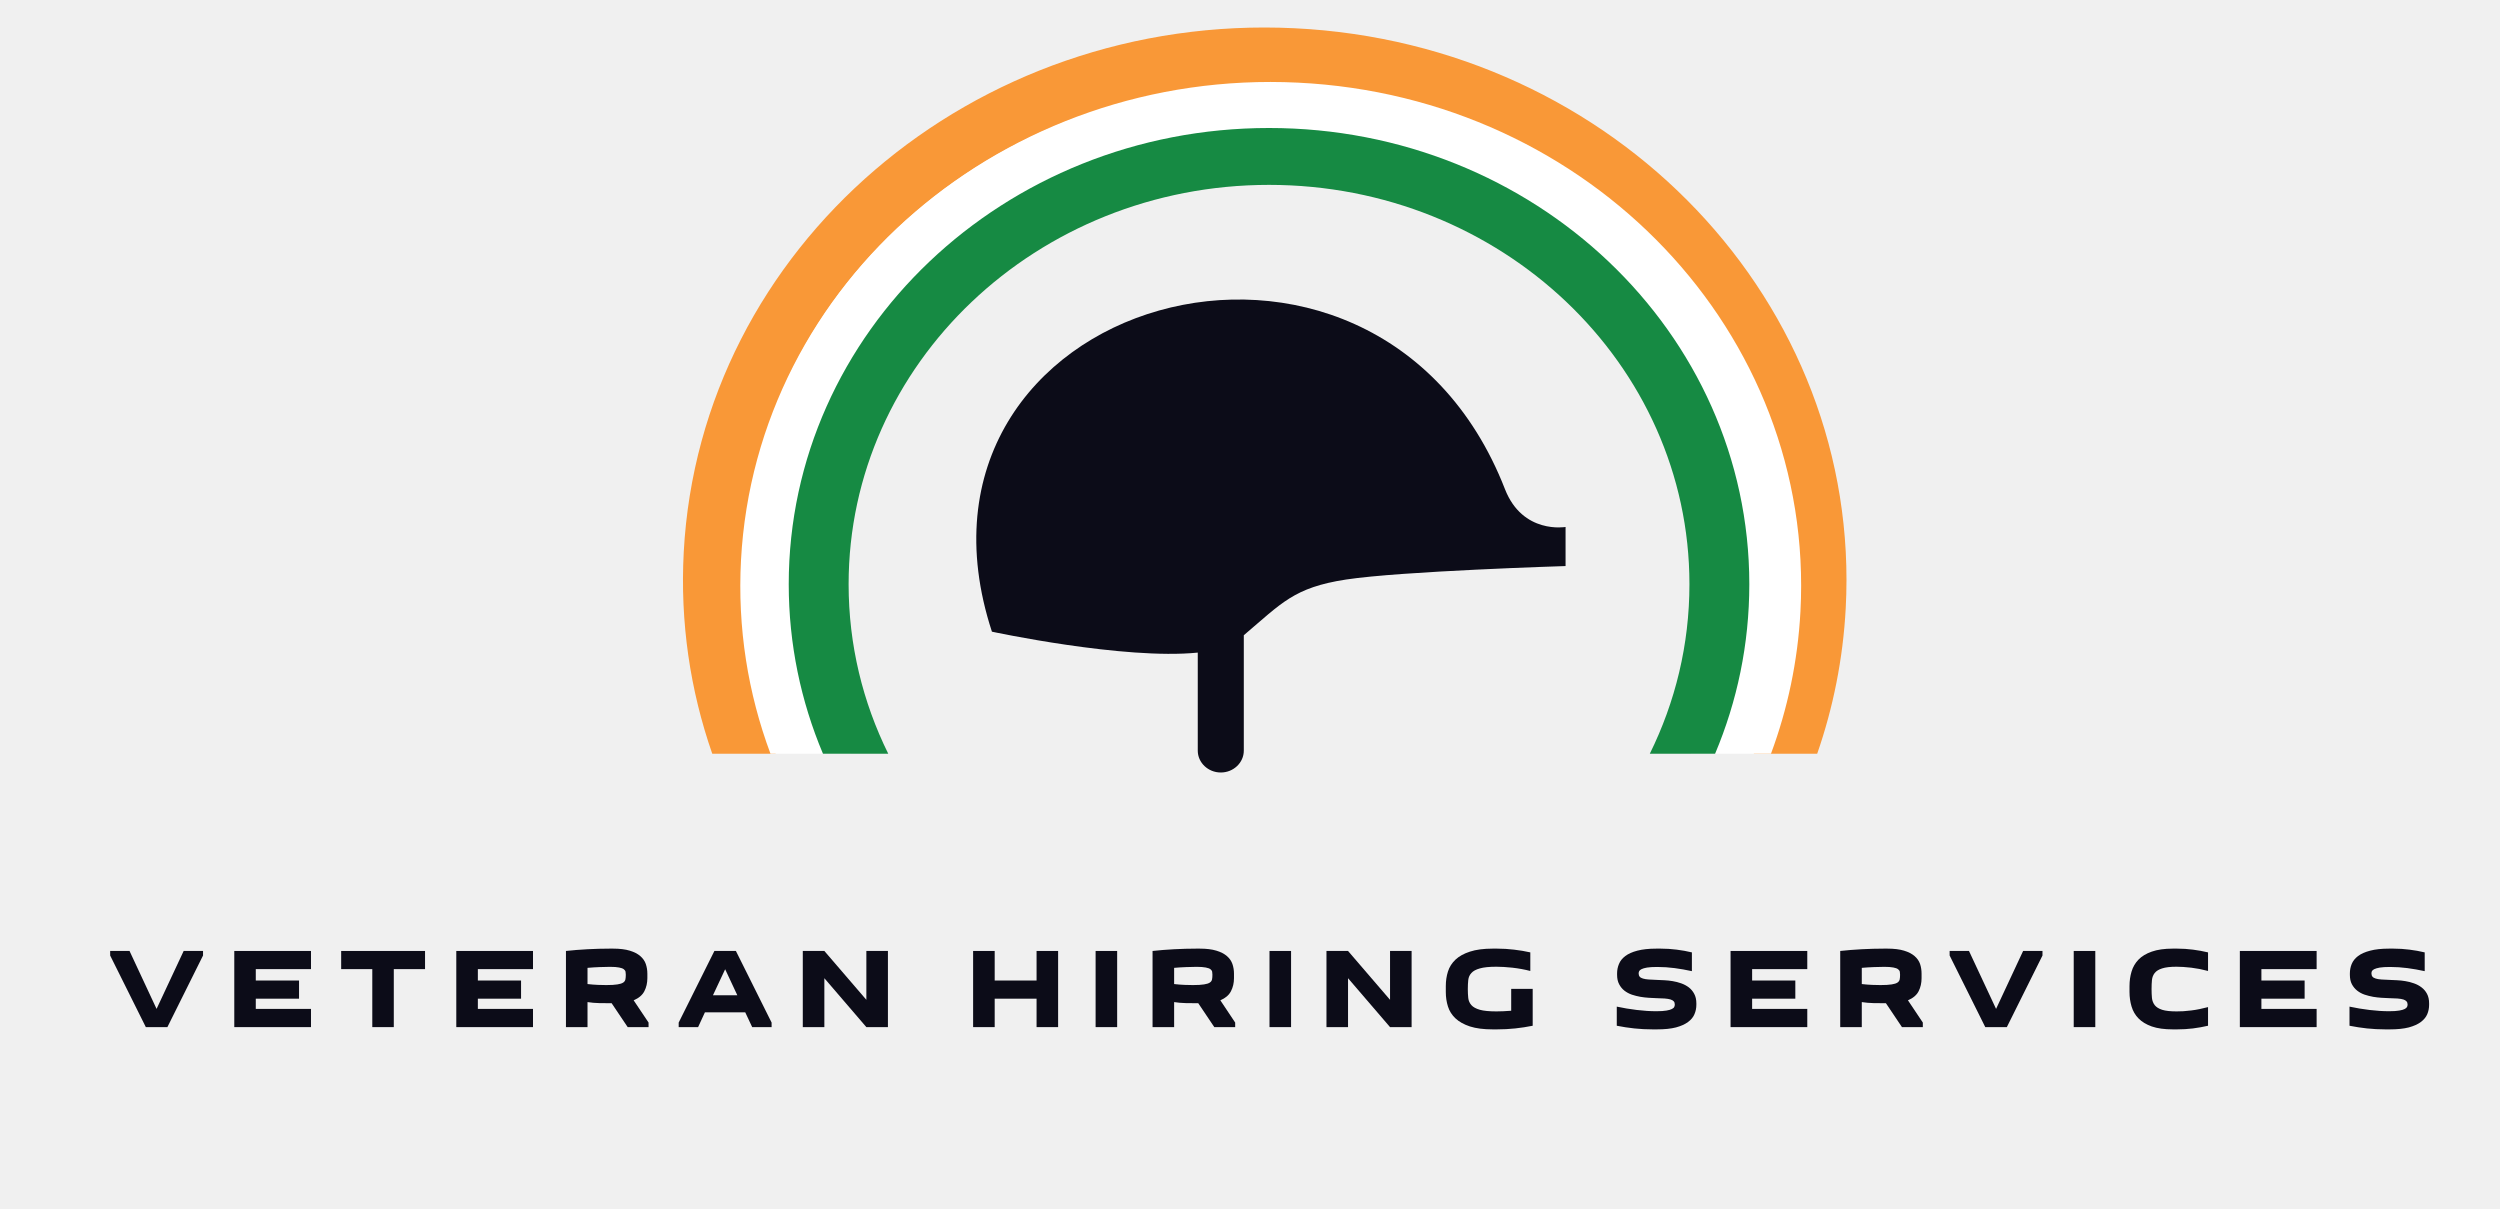
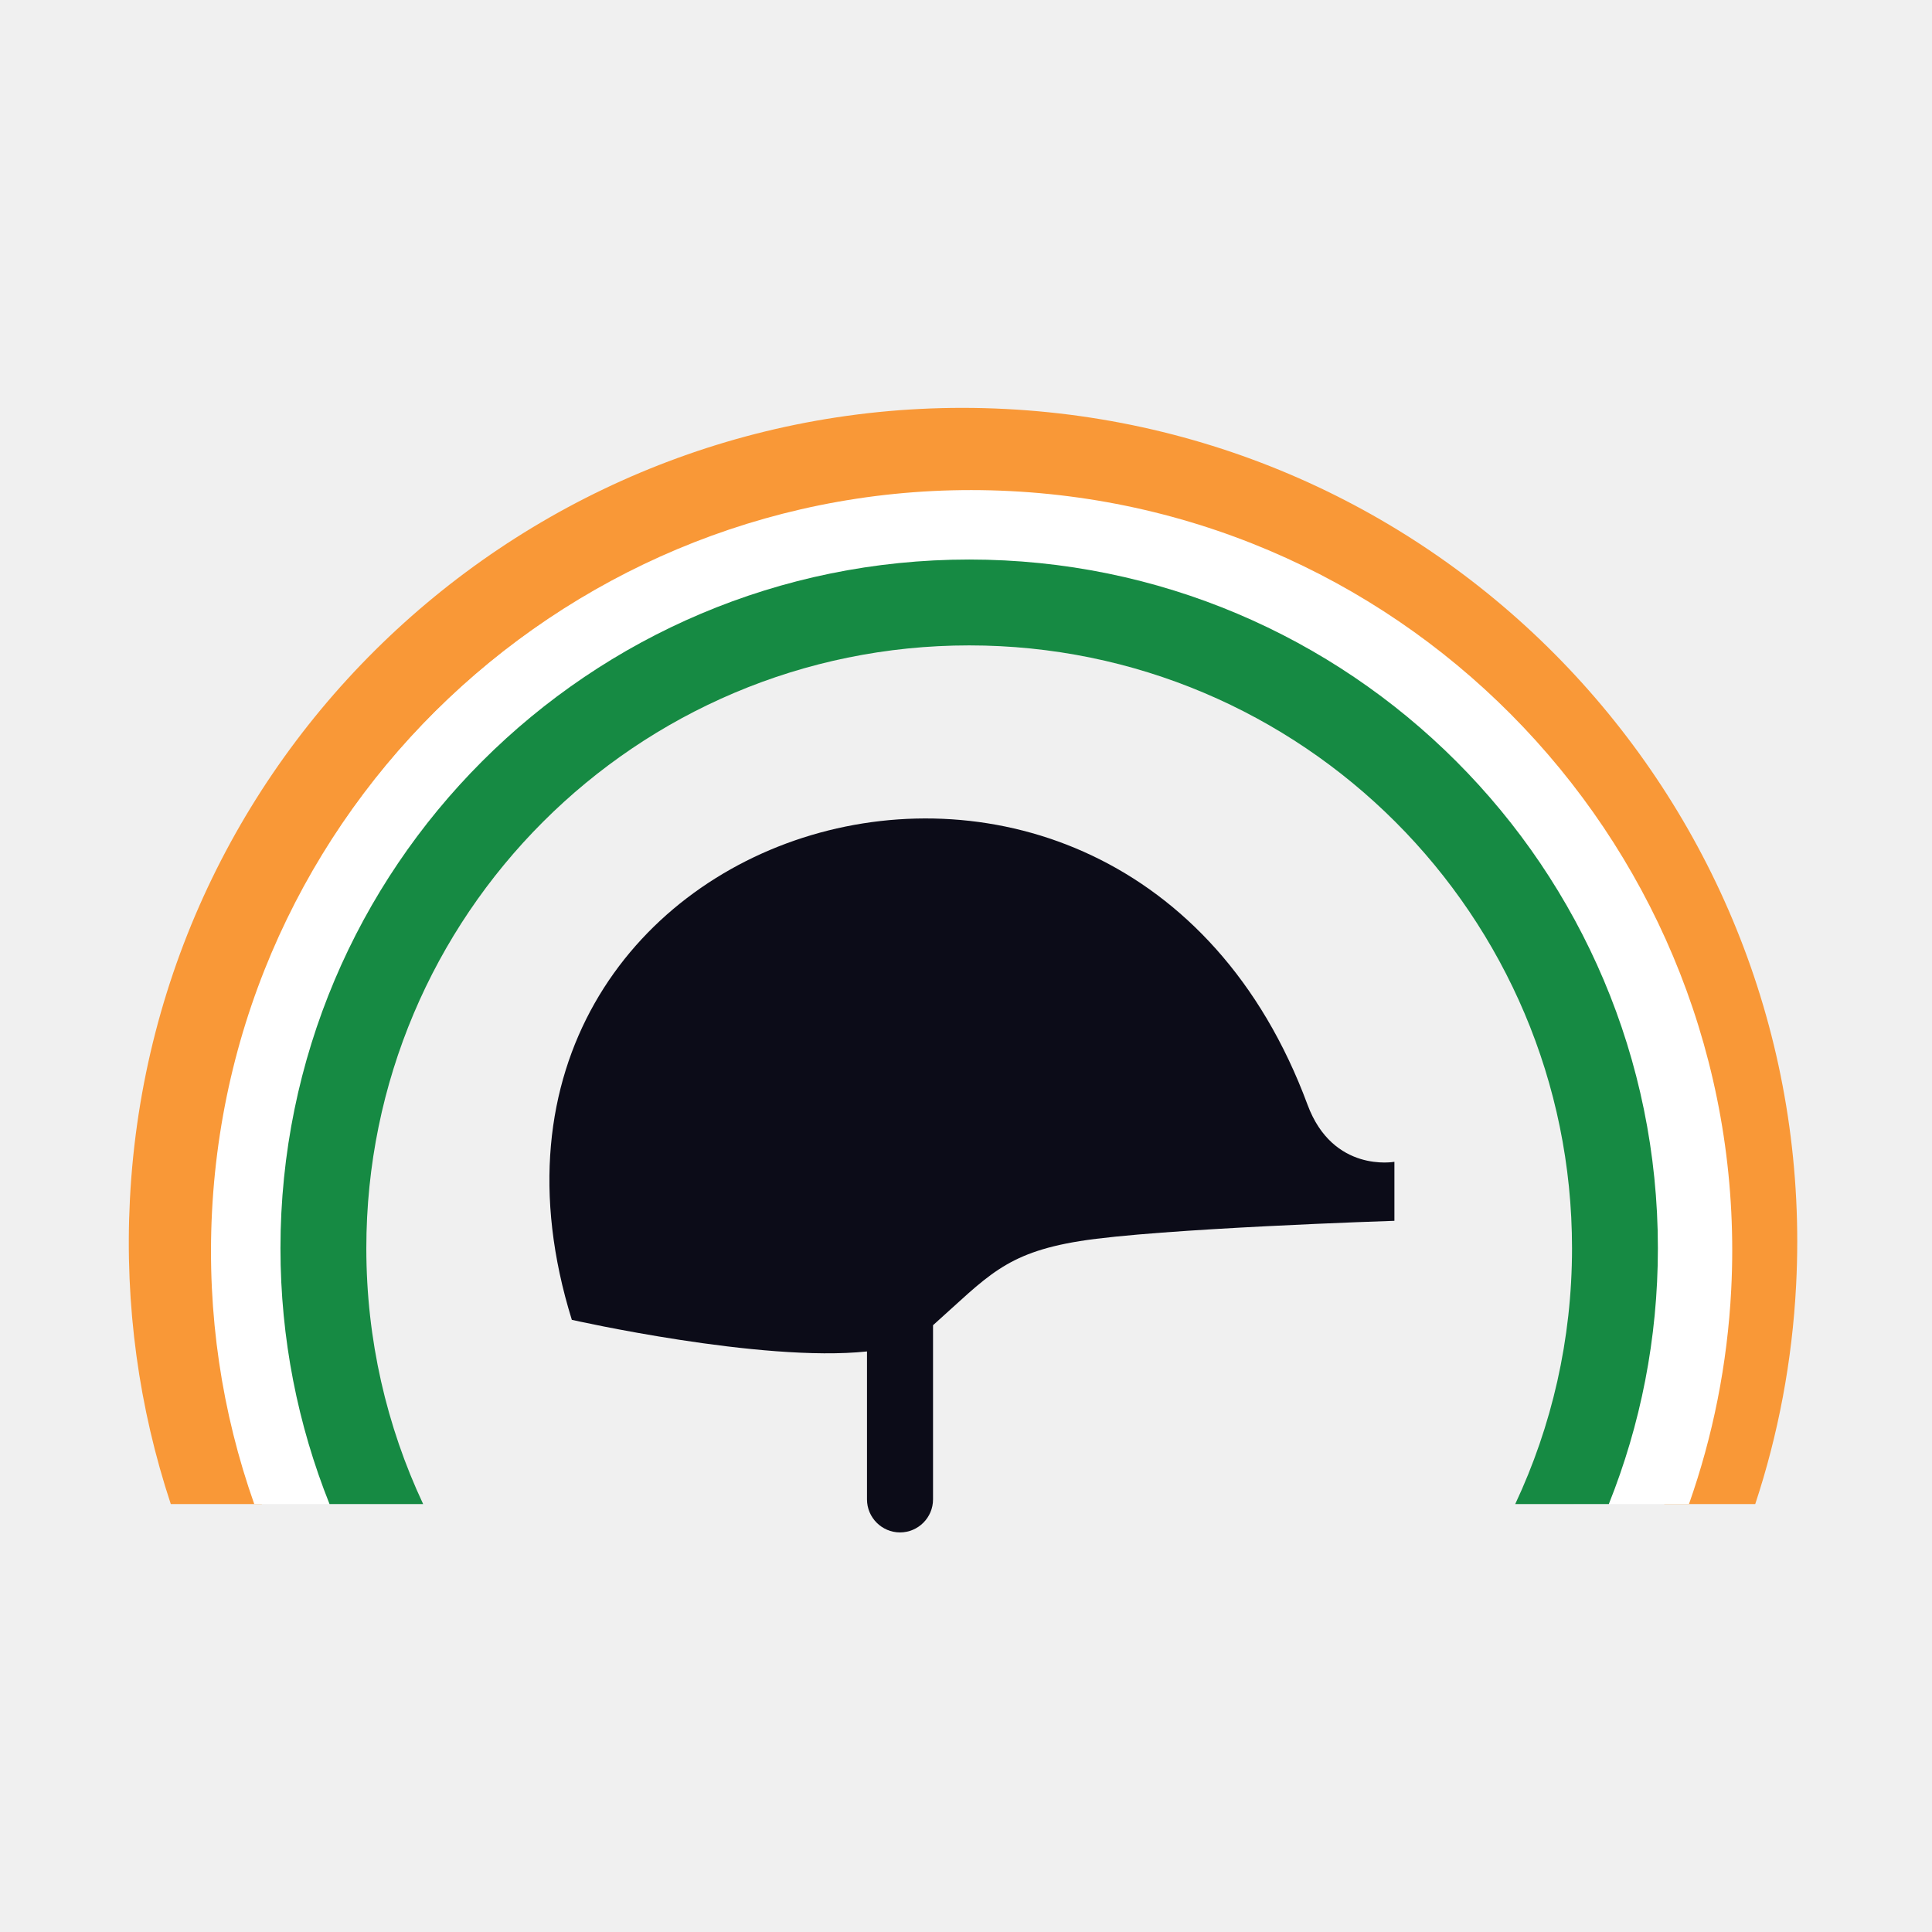
- <svg xmlns="http://www.w3.org/2000/svg" width="182" height="88" viewBox="0 0 182 88" fill="none">
-   <path fill-rule="evenodd" clip-rule="evenodd" d="M109.561 35.609C110.851 38.914 113.973 38.363 113.973 38.363V41.209C113.973 41.209 101.988 41.578 97.992 42.19C94.183 42.774 93.302 43.914 90.549 46.245V54.646C90.549 55.524 89.795 56.238 88.874 56.238C87.951 56.238 87.197 55.522 87.197 54.646V47.509C81.842 48.053 72.212 45.986 72.212 45.986C64.274 21.707 100.116 11.386 109.561 35.609Z" fill="#0C0C18" />
-   <path d="M13.371 69.23H14.781V69.561L12.186 74.774H10.616L8.02 69.561V69.23H9.43L11.398 73.448L13.371 69.23Z" fill="#0C0C18" />
-   <path d="M22.64 69.23V70.552H18.621V71.382H21.77V72.704H18.621V73.448H22.64V74.774H17.056V69.23H22.64Z" fill="#0C0C18" />
-   <path d="M28.668 74.774H27.103V70.552H24.837V69.23H30.943V70.552H28.668V74.774Z" fill="#0C0C18" />
-   <path d="M38.802 69.23V70.552H34.788V71.382H37.933V72.704H34.788V73.448H38.802V74.774H33.218V69.23H38.802Z" fill="#0C0C18" />
-   <path d="M47.215 74.774H45.696L44.528 73.035C44.214 73.035 43.912 73.032 43.622 73.026C43.332 73.02 43.048 72.996 42.771 72.952V74.774H41.201V69.23C41.701 69.175 42.226 69.133 42.775 69.104C43.322 69.075 43.86 69.06 44.391 69.06H44.634C45.122 69.06 45.526 69.11 45.847 69.208C46.164 69.304 46.419 69.434 46.611 69.6C46.803 69.765 46.938 69.957 47.014 70.178C47.09 70.401 47.128 70.636 47.128 70.882V71.213C47.128 71.561 47.055 71.876 46.909 72.161C46.762 72.445 46.503 72.665 46.13 72.822L47.215 74.443V74.774ZM44.409 70.386C44.205 70.386 43.953 70.392 43.654 70.404C43.355 70.415 43.061 70.434 42.771 70.46V71.639C43.042 71.671 43.3 71.691 43.544 71.7C43.788 71.708 43.987 71.713 44.139 71.713C44.487 71.713 44.757 71.697 44.95 71.665C45.139 71.636 45.279 71.591 45.371 71.53C45.459 71.469 45.513 71.391 45.531 71.295C45.549 71.203 45.558 71.09 45.558 70.956C45.558 70.887 45.552 70.817 45.54 70.747C45.528 70.678 45.485 70.615 45.412 70.56C45.342 70.505 45.227 70.463 45.069 70.434C44.913 70.403 44.693 70.386 44.409 70.386Z" fill="#0C0C18" />
-   <path d="M50.822 74.774H49.408V74.444L52.008 69.23H53.573L56.173 74.444V74.774H54.759L54.255 73.7H51.317L50.822 74.774ZM51.903 72.456H53.678L52.791 70.561L51.903 72.456Z" fill="#0C0C18" />
-   <path d="M60.013 69.23L63.071 72.787V69.23H64.641V74.774H63.071L60.013 71.213V74.774H58.443V69.23H60.013Z" fill="#0C0C18" />
-   <path d="M70.843 69.23H72.413V71.382H75.462V69.23H77.031V74.774H75.462V72.704H72.413V74.774H70.843V69.23Z" fill="#0C0C18" />
-   <path d="M79.76 69.23H81.329V74.774H79.76V69.23Z" fill="#0C0C18" />
-   <path d="M89.921 74.774H88.401L87.234 73.035C86.923 73.035 86.621 73.032 86.328 73.026C86.038 73.02 85.754 72.996 85.477 72.952V74.774H83.906V69.23C84.407 69.175 84.932 69.133 85.481 69.104C86.03 69.075 86.569 69.06 87.097 69.06H87.34C87.828 69.06 88.232 69.11 88.552 69.208C88.87 69.304 89.125 69.434 89.317 69.6C89.509 69.765 89.643 69.957 89.72 70.178C89.796 70.401 89.834 70.636 89.834 70.882V71.213C89.834 71.561 89.761 71.876 89.614 72.161C89.468 72.445 89.21 72.665 88.841 72.822L89.921 74.443V74.774ZM87.115 70.386C86.911 70.386 86.659 70.392 86.36 70.404C86.061 70.415 85.766 70.434 85.477 70.46V71.639C85.748 71.671 86.006 71.691 86.25 71.7C86.494 71.708 86.693 71.713 86.845 71.713C87.193 71.713 87.463 71.697 87.655 71.665C87.847 71.636 87.988 71.591 88.076 71.53C88.168 71.469 88.221 71.391 88.237 71.295C88.255 71.203 88.264 71.09 88.264 70.956C88.264 70.887 88.258 70.817 88.246 70.747C88.234 70.678 88.192 70.615 88.122 70.56C88.049 70.505 87.933 70.463 87.774 70.434C87.619 70.403 87.399 70.386 87.115 70.386Z" fill="#0C0C18" />
-   <path d="M92.42 69.23H93.99V74.774H92.42V69.23Z" fill="#0C0C18" />
-   <path d="M98.137 69.23L101.195 72.787V69.23H102.765V74.774H101.195L98.137 71.213V74.774H96.567V69.23H98.137Z" fill="#0C0C18" />
-   <path d="M110.015 71.991H111.58V74.674C111.168 74.758 110.744 74.823 110.308 74.87C109.875 74.916 109.434 74.939 108.985 74.939H108.67C108.004 74.939 107.452 74.868 107.013 74.726C106.573 74.581 106.222 74.385 105.96 74.139C105.7 73.895 105.517 73.607 105.411 73.274C105.307 72.943 105.255 72.591 105.255 72.217V71.787C105.255 71.41 105.307 71.056 105.411 70.726C105.517 70.395 105.7 70.107 105.96 69.86C106.222 69.614 106.573 69.42 107.013 69.278C107.452 69.133 108.004 69.06 108.67 69.06H108.985C109.404 69.06 109.816 69.085 110.221 69.134C110.63 69.181 111.025 69.247 111.407 69.334V70.686C110.976 70.576 110.541 70.497 110.098 70.447C109.652 70.401 109.267 70.378 108.94 70.378C108.418 70.378 108.016 70.418 107.736 70.5C107.452 70.578 107.246 70.689 107.118 70.834C106.987 70.976 106.91 71.147 106.889 71.347C106.868 71.545 106.857 71.762 106.857 72C106.857 72.237 106.868 72.456 106.889 72.656C106.91 72.853 106.987 73.026 107.118 73.174C107.246 73.319 107.452 73.432 107.736 73.513C108.016 73.591 108.418 73.63 108.94 73.63C109.253 73.63 109.612 73.614 110.015 73.582V71.991Z" fill="#0C0C18" />
-   <path d="M120.584 73.617C120.898 73.617 121.144 73.601 121.321 73.569C121.498 73.54 121.631 73.501 121.719 73.452C121.81 73.406 121.867 73.353 121.889 73.296C121.913 73.237 121.925 73.184 121.925 73.135C121.925 73.036 121.901 72.958 121.852 72.9C121.803 72.842 121.724 72.795 121.614 72.761C121.507 72.729 121.366 72.706 121.188 72.691C121.011 72.677 120.798 72.668 120.547 72.665C120.404 72.659 120.233 72.65 120.035 72.639C119.837 72.627 119.634 72.604 119.426 72.569C119.215 72.532 119.008 72.48 118.804 72.413C118.602 72.343 118.421 72.246 118.259 72.121C118.101 71.997 117.972 71.84 117.874 71.652C117.774 71.466 117.724 71.237 117.724 70.965V70.861C117.724 70.623 117.769 70.395 117.861 70.178C117.949 69.957 118.103 69.765 118.323 69.6C118.54 69.434 118.833 69.304 119.201 69.208C119.571 69.11 120.032 69.06 120.584 69.06H120.895C121.298 69.06 121.687 69.085 122.062 69.134C122.441 69.181 122.81 69.247 123.17 69.334V70.7C122.746 70.607 122.327 70.533 121.912 70.478C121.496 70.423 121.074 70.395 120.643 70.395C120.329 70.395 120.082 70.41 119.902 70.439C119.722 70.471 119.588 70.51 119.499 70.556C119.407 70.603 119.352 70.652 119.33 70.704C119.306 70.756 119.293 70.808 119.293 70.861C119.293 70.959 119.318 71.039 119.367 71.1C119.415 71.16 119.497 71.207 119.609 71.239C119.719 71.274 119.861 71.297 120.035 71.308C120.208 71.323 120.418 71.333 120.662 71.339C120.802 71.345 120.967 71.352 121.156 71.361C121.348 71.369 121.551 71.391 121.765 71.426C121.976 71.46 122.184 71.514 122.392 71.587C122.596 71.659 122.781 71.758 122.946 71.882C123.107 72.007 123.239 72.163 123.339 72.352C123.443 72.543 123.495 72.774 123.495 73.043V73.152C123.495 73.39 123.449 73.616 123.358 73.83C123.27 74.045 123.114 74.235 122.891 74.4C122.671 74.565 122.378 74.697 122.012 74.796C121.646 74.891 121.184 74.939 120.626 74.939H120.314C119.853 74.939 119.407 74.916 118.978 74.87C118.544 74.823 118.118 74.758 117.701 74.674V73.282C118.17 73.384 118.657 73.465 119.161 73.526C119.661 73.587 120.135 73.617 120.584 73.617Z" fill="#0C0C18" />
-   <path d="M131.57 69.23V70.552H127.555V71.382H130.7V72.704H127.555V73.448H131.57V74.774H125.985V69.23H131.57Z" fill="#0C0C18" />
-   <path d="M139.982 74.774H138.463L137.296 73.035C136.982 73.035 136.679 73.032 136.389 73.026C136.099 73.02 135.816 72.996 135.538 72.952V74.774H133.968V69.23C134.469 69.175 134.993 69.133 135.542 69.104C136.089 69.075 136.628 69.06 137.158 69.06H137.401C137.89 69.06 138.294 69.11 138.614 69.208C138.931 69.304 139.186 69.434 139.378 69.6C139.57 69.765 139.705 69.957 139.781 70.178C139.855 70.401 139.89 70.636 139.89 70.882V71.213C139.89 71.561 139.82 71.876 139.676 72.161C139.53 72.445 139.27 72.665 138.898 72.822L139.982 74.443V74.774ZM137.177 70.386C136.972 70.386 136.72 70.392 136.422 70.404C136.122 70.415 135.828 70.434 135.538 70.46V71.639C135.809 71.671 136.067 71.691 136.311 71.7C136.556 71.708 136.753 71.713 136.902 71.713C137.253 71.713 137.524 71.697 137.716 71.665C137.906 71.636 138.046 71.591 138.138 71.53C138.226 71.469 138.28 71.391 138.298 71.295C138.317 71.203 138.325 71.09 138.325 70.956C138.325 70.887 138.319 70.817 138.307 70.747C138.295 70.678 138.252 70.615 138.179 70.56C138.109 70.505 137.994 70.463 137.836 70.434C137.68 70.403 137.46 70.386 137.177 70.386Z" fill="#0C0C18" />
-   <path d="M147.283 69.23H148.693V69.561L146.098 74.774H144.528L141.933 69.561V69.23H143.342L145.314 73.448L147.283 69.23Z" fill="#0C0C18" />
-   <path d="M150.967 69.23H152.538V74.774H150.967V69.23Z" fill="#0C0C18" />
-   <path d="M155.028 72.217V71.787C155.028 71.41 155.078 71.056 155.178 70.726C155.277 70.395 155.444 70.107 155.682 69.86C155.921 69.614 156.242 69.42 156.649 69.278C157.057 69.133 157.568 69.06 158.182 69.06H158.497C158.891 69.06 159.274 69.085 159.647 69.134C160.018 69.181 160.385 69.247 160.745 69.334V70.686C160.54 70.632 160.335 70.584 160.132 70.543C159.924 70.505 159.721 70.474 159.522 70.447C159.321 70.424 159.129 70.407 158.946 70.395C158.763 70.384 158.598 70.378 158.451 70.378C158 70.378 157.65 70.418 157.404 70.5C157.156 70.578 156.977 70.689 156.863 70.834C156.75 70.976 156.684 71.147 156.662 71.347C156.643 71.545 156.634 71.762 156.634 72C156.634 72.237 156.643 72.456 156.662 72.656C156.684 72.853 156.75 73.026 156.863 73.174C156.977 73.319 157.156 73.432 157.404 73.513C157.65 73.591 158 73.63 158.451 73.63C158.598 73.63 158.763 73.626 158.946 73.617C159.129 73.606 159.321 73.587 159.522 73.561C159.721 73.537 159.924 73.504 160.132 73.461C160.335 73.42 160.54 73.372 160.745 73.317V74.674C160.385 74.758 160.018 74.823 159.647 74.87C159.274 74.916 158.891 74.939 158.497 74.939H158.182C157.568 74.939 157.057 74.868 156.649 74.726C156.242 74.581 155.921 74.385 155.682 74.139C155.444 73.895 155.277 73.607 155.178 73.274C155.078 72.943 155.028 72.591 155.028 72.217Z" fill="#0C0C18" />
-   <path d="M168.65 69.23V70.552H164.63V71.382H167.776V72.704H164.63V73.448H168.65V74.774H163.061V69.23H168.65Z" fill="#0C0C18" />
-   <path d="M173.928 73.617C174.242 73.617 174.487 73.601 174.664 73.569C174.841 73.54 174.975 73.501 175.067 73.452C175.156 73.406 175.212 73.353 175.237 73.296C175.261 73.237 175.273 73.184 175.273 73.135C175.273 73.036 175.247 72.958 175.195 72.9C175.146 72.842 175.069 72.795 174.962 72.761C174.855 72.729 174.713 72.706 174.536 72.691C174.359 72.677 174.146 72.668 173.895 72.665C173.749 72.659 173.577 72.65 173.378 72.639C173.182 72.627 172.98 72.604 172.769 72.569C172.562 72.532 172.356 72.48 172.151 72.413C171.946 72.343 171.766 72.246 171.606 72.121C171.448 71.997 171.319 71.84 171.217 71.652C171.12 71.466 171.071 71.237 171.071 70.965V70.861C171.071 70.623 171.115 70.395 171.204 70.178C171.296 69.957 171.449 69.765 171.666 69.6C171.885 69.434 172.181 69.304 172.549 69.208C172.919 69.11 173.378 69.06 173.928 69.06H174.243C174.643 69.06 175.032 69.085 175.41 69.134C175.789 69.181 176.157 69.247 176.518 69.334V70.7C176.094 70.607 175.675 70.533 175.259 70.478C174.844 70.423 174.421 70.395 173.991 70.395C173.677 70.395 173.43 70.41 173.25 70.439C173.07 70.471 172.934 70.51 172.842 70.556C172.754 70.603 172.697 70.652 172.673 70.704C172.652 70.756 172.641 70.808 172.641 70.861C172.641 70.959 172.666 71.039 172.715 71.1C172.763 71.16 172.842 71.207 172.952 71.239C173.062 71.274 173.204 71.297 173.378 71.308C173.555 71.323 173.765 71.333 174.009 71.339C174.147 71.345 174.311 71.352 174.504 71.361C174.696 71.369 174.898 71.391 175.108 71.426C175.322 71.46 175.531 71.514 175.736 71.587C175.943 71.659 176.127 71.758 176.289 71.882C176.454 72.007 176.587 72.163 176.687 72.352C176.789 72.543 176.839 72.774 176.839 73.043V73.152C176.839 73.39 176.794 73.616 176.706 73.83C176.614 74.045 176.458 74.235 176.239 74.4C176.019 74.565 175.726 74.697 175.36 74.796C174.994 74.891 174.531 74.939 173.973 74.939H173.657C173.2 74.939 172.754 74.916 172.32 74.87C171.888 74.823 171.461 74.758 171.044 74.674V73.282C171.514 73.384 172 73.465 172.503 73.526C173.007 73.587 173.482 73.617 173.928 73.617Z" fill="#0C0C18" />
-   <path fill-rule="evenodd" clip-rule="evenodd" d="M94.014 6.192C114.97 7.211 131.087 24.174 130.015 44.081C129.811 47.871 128.998 51.495 127.671 54.871H132.292C133.454 51.526 134.169 47.98 134.368 44.293C135.564 22.102 117.596 3.192 94.237 2.056C70.878 0.921 50.972 17.989 49.777 40.179C49.5 45.312 50.249 50.269 51.852 54.871H56.474C54.706 50.382 53.856 45.483 54.13 40.391C55.203 20.485 73.059 5.173 94.014 6.192Z" fill="#F99837" />
-   <path fill-rule="evenodd" clip-rule="evenodd" d="M94.204 11.186C112.496 12.075 126.566 26.883 125.63 44.261C125.427 48.019 124.539 51.591 123.087 54.87H128.927C130.135 51.617 130.877 48.146 131.072 44.525C132.161 24.293 115.78 7.052 94.482 6.016C73.184 4.981 55.035 20.543 53.945 40.775C53.679 45.716 54.455 50.479 56.09 54.87H61.932C60.052 50.634 59.123 45.939 59.387 41.04C60.323 23.663 75.911 10.296 94.204 11.186Z" fill="white" />
-   <path fill-rule="evenodd" clip-rule="evenodd" d="M120.106 54.871C121.956 51.125 122.991 46.944 122.991 42.533C122.991 26.476 109.288 13.459 92.385 13.459C75.482 13.459 61.779 26.476 61.779 42.533C61.779 46.944 62.813 51.125 64.664 54.871H59.912C58.304 51.056 57.42 46.893 57.42 42.533C57.42 24.189 73.075 9.318 92.385 9.318C111.696 9.318 127.35 24.189 127.35 42.533C127.35 46.893 126.466 51.056 124.859 54.871H120.106Z" fill="#168A43" />
+ <svg xmlns="http://www.w3.org/2000/svg" width="90" height="90" viewBox="0 0 90 90" fill="none">
+   <path fill-rule="evenodd" clip-rule="evenodd" d="M60.909 51.46C62.092 54.653 64.957 54.121 64.957 54.121V56.87C64.957 56.87 53.96 57.226 50.293 57.817C46.798 58.381 45.99 59.482 43.464 61.734V69.849C43.464 70.696 42.772 71.386 41.926 71.386C41.08 71.386 40.388 70.694 40.388 69.849V62.955C35.474 63.48 26.638 61.483 26.638 61.483C19.355 38.033 52.243 28.063 60.909 51.46Z" fill="#0C0C18" />
+   <path fill-rule="evenodd" clip-rule="evenodd" d="M46.643 23.047C65.871 24.031 80.661 40.416 79.677 59.643C79.489 63.304 78.743 66.804 77.526 70.065H81.766C82.833 66.835 83.489 63.41 83.671 59.848C84.768 38.414 68.282 20.149 46.848 19.052C25.414 17.955 7.149 34.441 6.052 55.875C5.798 60.832 6.485 65.62 7.956 70.065H12.197C10.575 65.73 9.795 60.998 10.046 56.08C11.031 36.852 27.416 22.062 46.643 23.047Z" fill="#F99837" />
+   <path fill-rule="evenodd" clip-rule="evenodd" d="M46.817 27.87C63.602 28.729 76.512 43.032 75.653 59.817C75.467 63.448 74.653 66.897 73.32 70.065H78.679C79.787 66.923 80.468 63.57 80.647 60.073C81.647 40.53 66.615 23.877 47.073 22.877C27.53 21.876 10.877 36.908 9.876 56.451C9.632 61.223 10.344 65.823 11.844 70.065H17.205C15.48 65.973 14.628 61.438 14.87 56.706C15.729 39.921 30.032 27.011 46.817 27.87Z" fill="white" />
+   <path fill-rule="evenodd" clip-rule="evenodd" d="M70.585 70.065C72.283 66.448 73.231 62.409 73.231 58.148C73.231 42.638 60.658 30.065 45.148 30.065C29.639 30.065 17.065 42.638 17.065 58.148C17.065 62.409 18.014 66.448 19.712 70.065H15.351C13.877 66.381 13.065 62.359 13.065 58.148C13.065 40.429 27.429 26.065 45.148 26.065C62.867 26.065 77.231 40.429 77.231 58.148C77.231 62.359 76.42 66.381 74.945 70.065H70.585Z" fill="#168A43" />
</svg>
